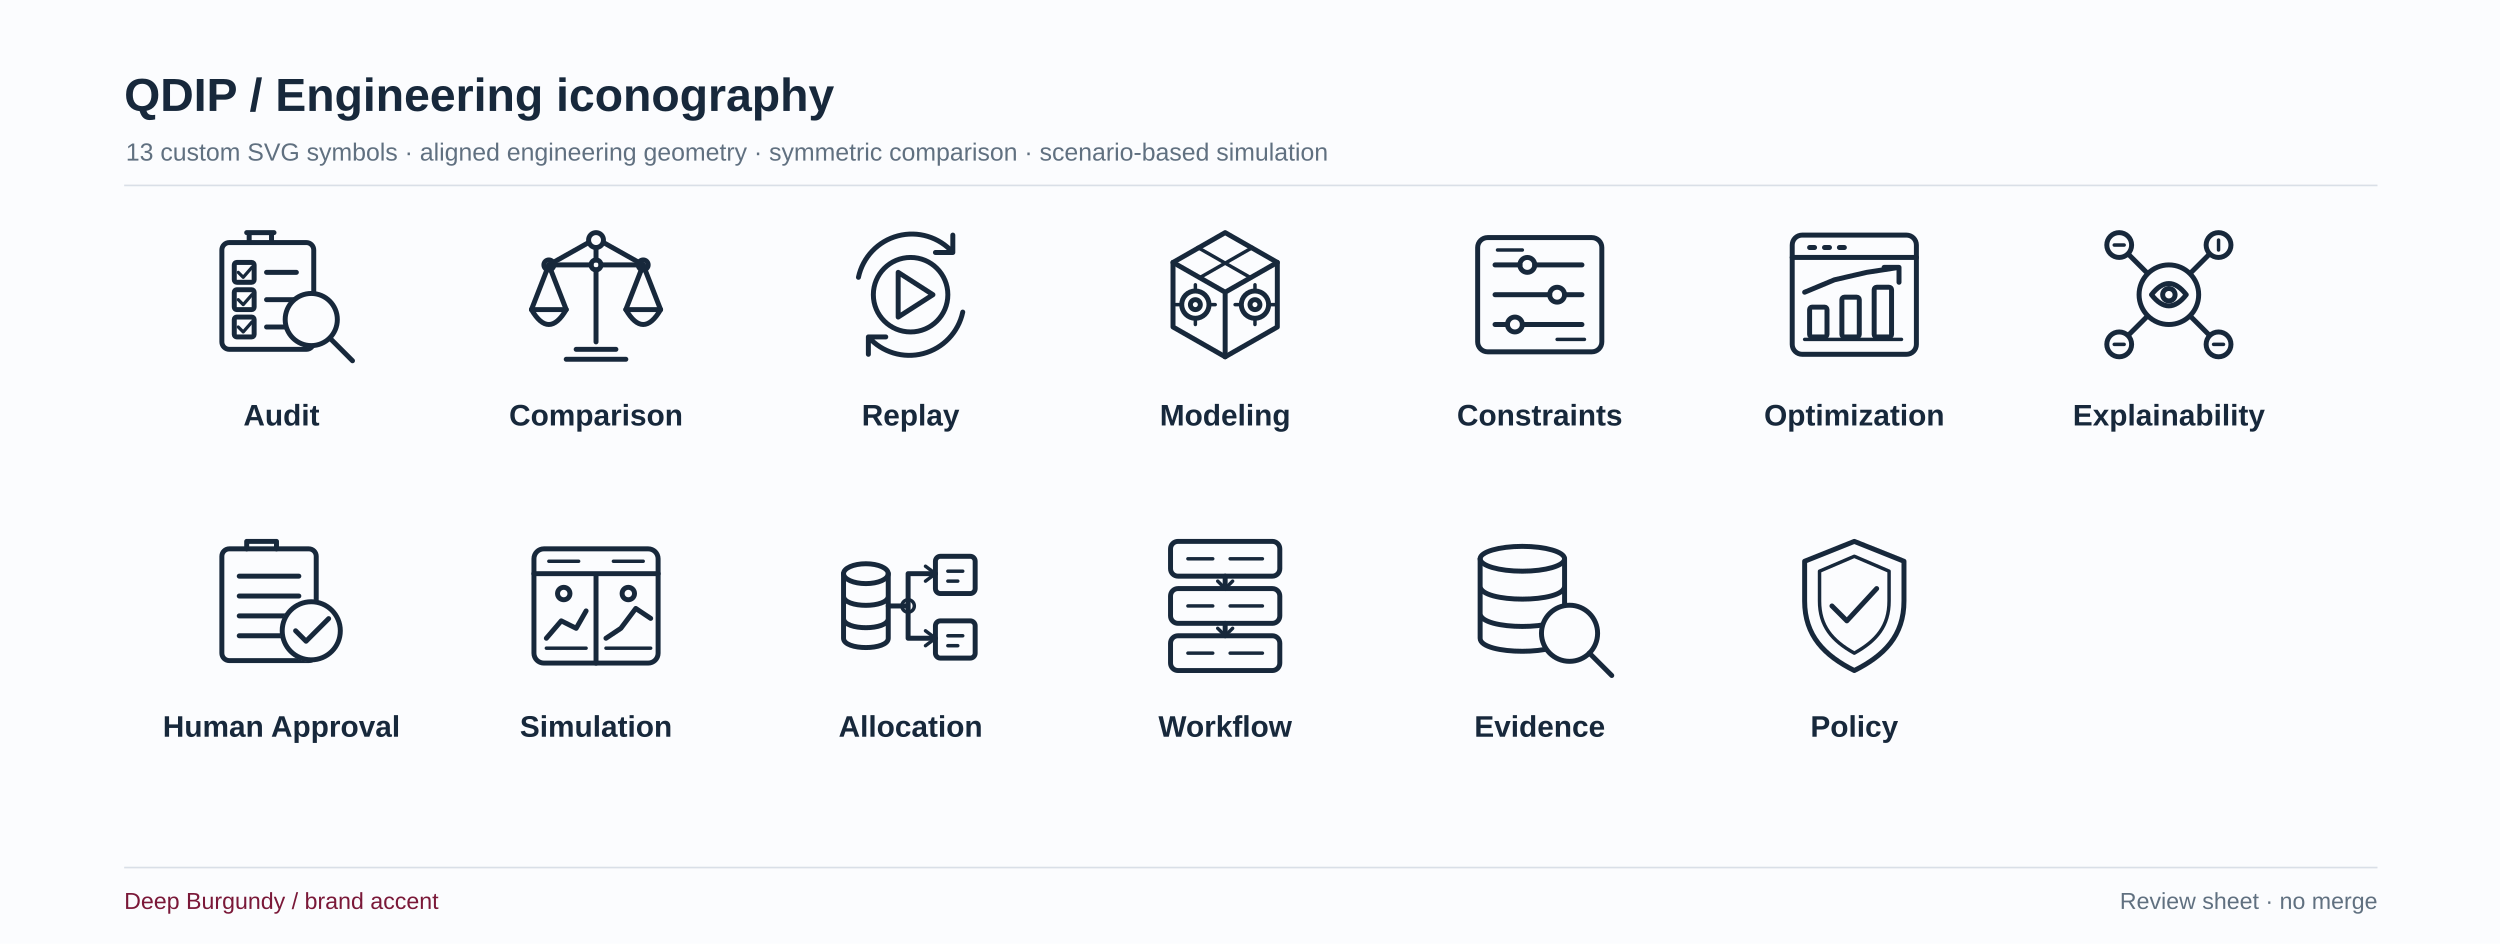
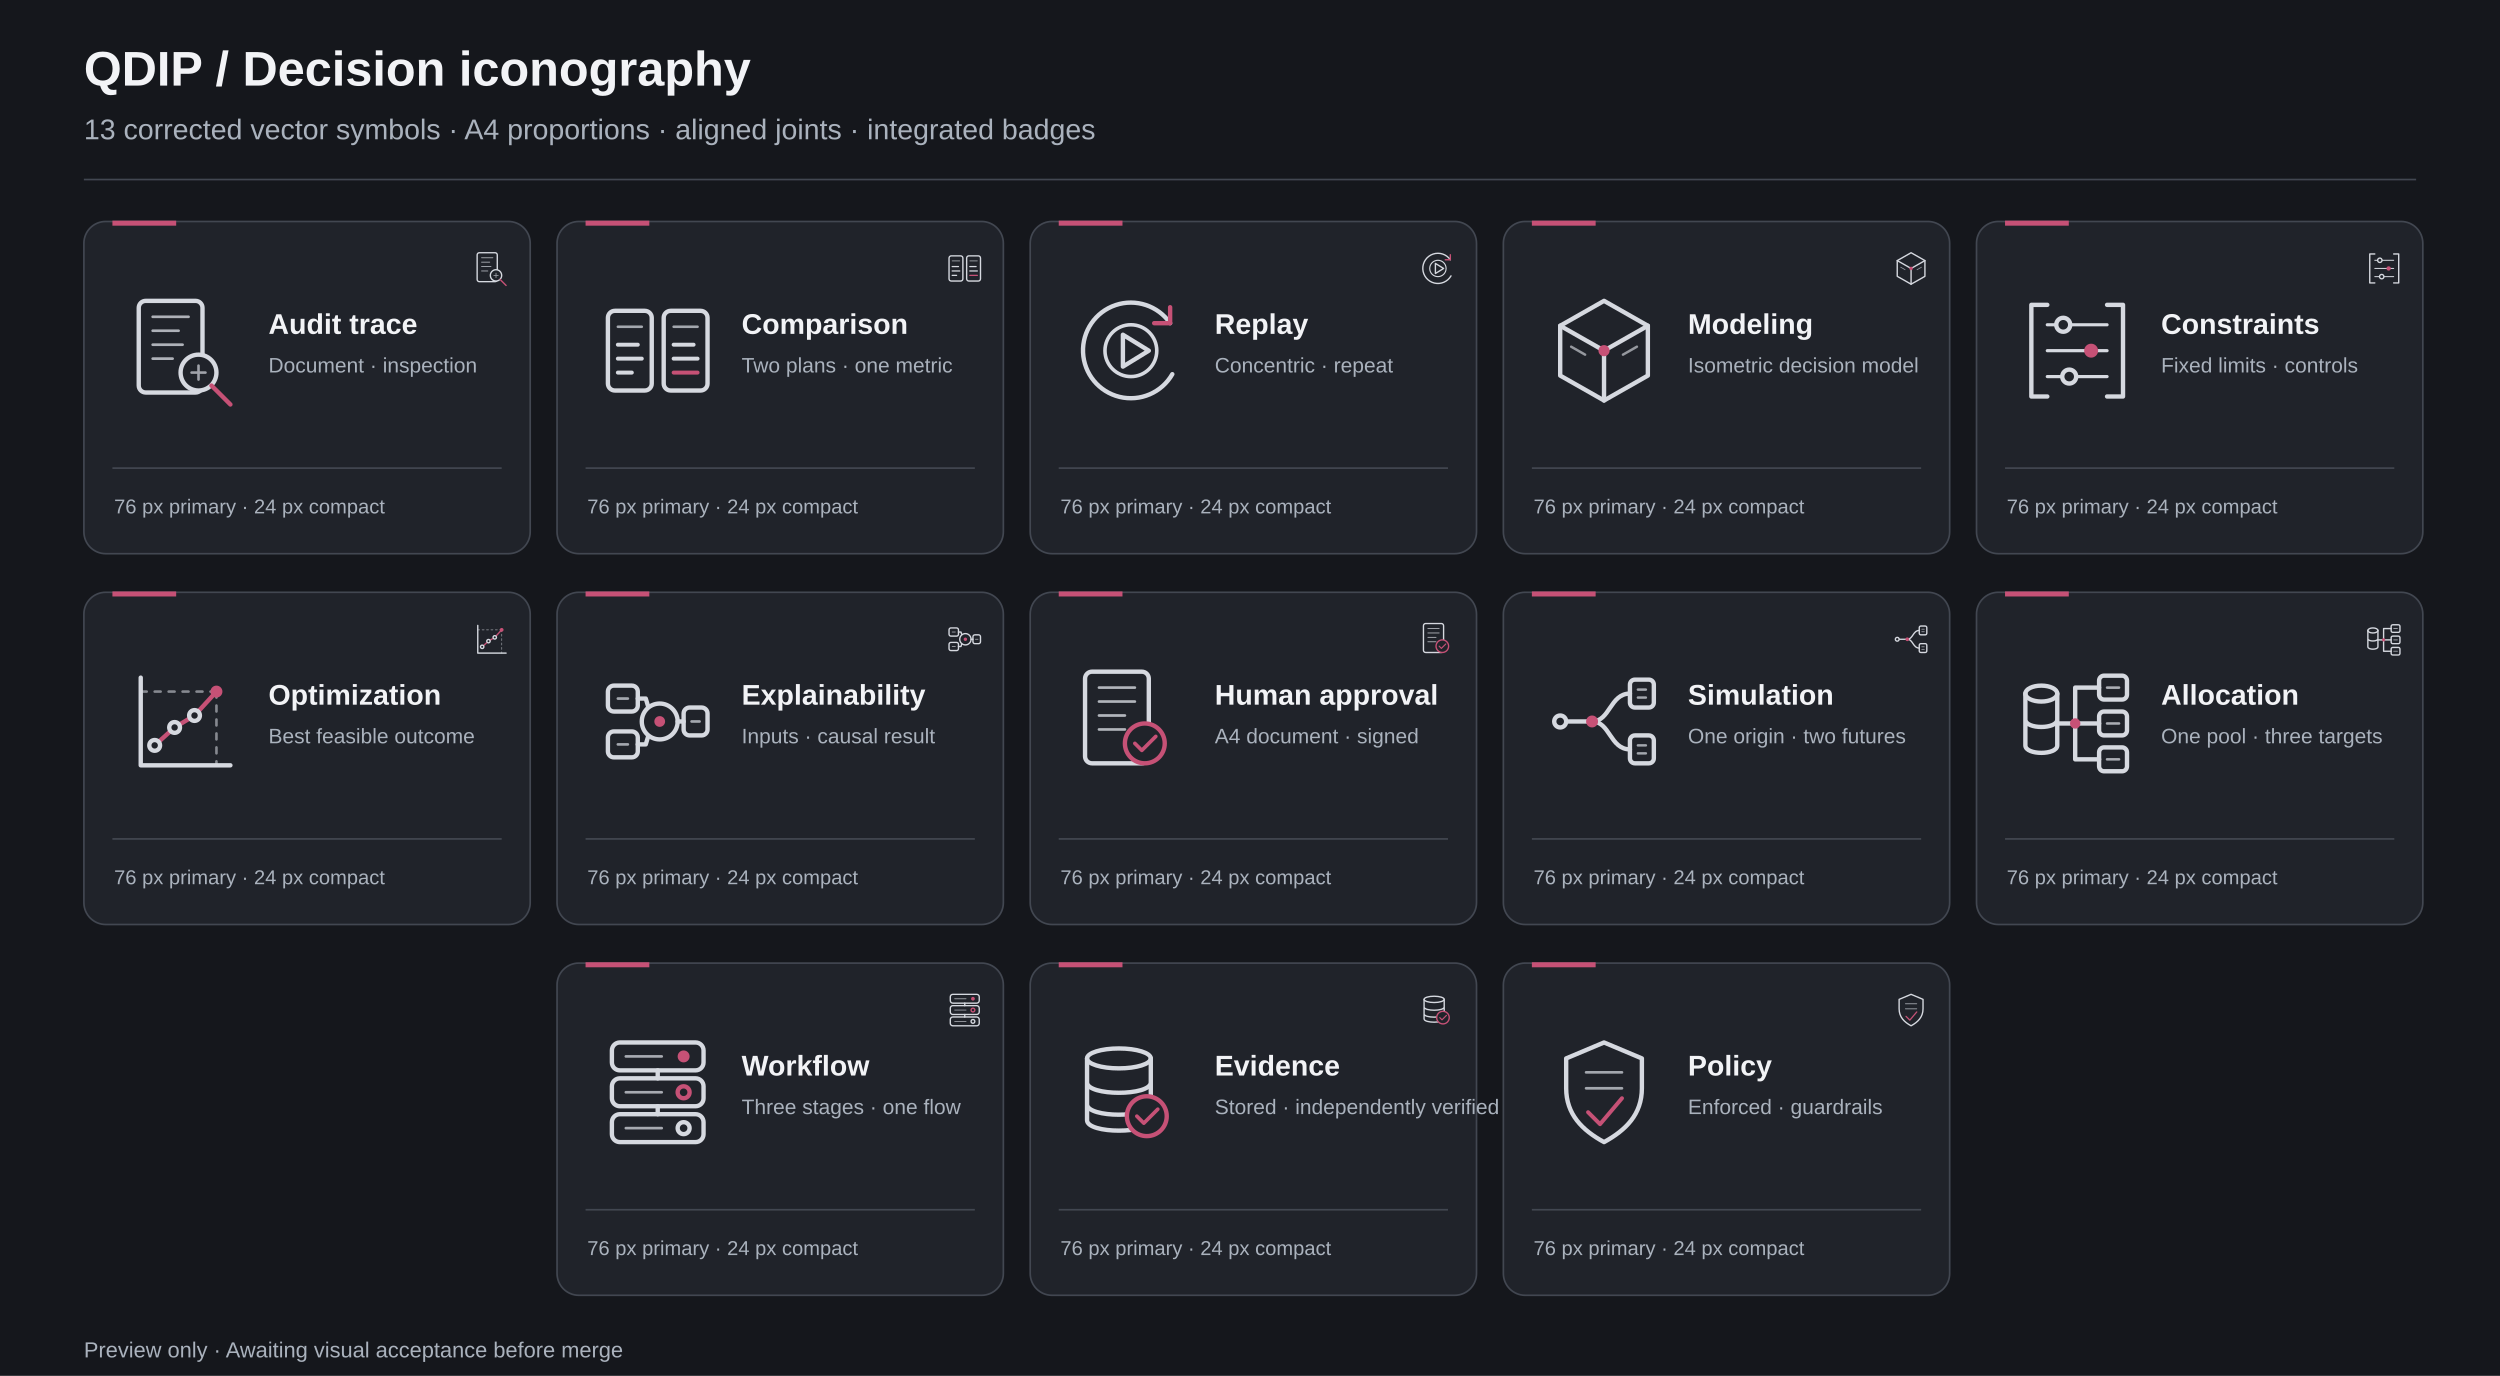
- <svg xmlns="http://www.w3.org/2000/svg" width="1510" height="570" viewBox="0 0 1510 570">
-   <rect width="1510" height="570" fill="#fbfcfe" />
-   <text x="75" y="67" font-family="Arial,sans-serif" font-size="28" font-weight="700" fill="#17283b">QDIP / Engineering iconography</text>
-   <text x="76" y="97" font-family="Arial,sans-serif" font-size="15" fill="#607080">13 custom SVG symbols · aligned engineering geometry · symmetric comparison · scenario-based simulation</text>
-   <path d="M75 112H1436" stroke="#d9dfe7" stroke-width="1" />
-   <g transform="translate(70 130)">
-     <g transform="translate(52 0) scale(1.5)" fill="none" stroke="#17283b" stroke-width="2" stroke-linecap="round" stroke-linejoin="round" color="#17283b">
-       <defs>
-         <clipPath id="qdip-audit-loupe-cutout" clipPathUnits="userSpaceOnUse">
-           <path d="M0 0H64V64H0Z M32.8 42A11.2 11.2 0 1 0 55.2 42A11.2 11.2 0 1 0 32.8 42Z" clip-rule="evenodd" stroke="none" />
-         </clipPath>
-       </defs>
-       <g clip-path="url(#qdip-audit-loupe-cutout)">
-         <rect x="8" y="11" width="37" height="43" rx="3" />
-         <path d="M19 11V7h9v4M18 7h11" />
-         <rect x="13" y="19" width="8" height="8" rx="1" />
-         <rect x="13" y="30" width="8" height="8" rx="1" />
-         <rect x="13" y="41" width="8" height="8" rx="1" />
-         <path d="m14.6 23 2 2 3.5-4M14.6 34l2 2 3.5-4M14.6 45l2 2 3.5-4" stroke-width="1.3" />
-         <path d="M26 23h12M26 34h12M26 45h12" />
-       </g>
-       <circle cx="44" cy="42" r="10.5" />
-       <path d="m51.6 49.6 9 9" />
-     </g>
-     <text x="100" y="127" text-anchor="middle" font-family="Arial,sans-serif" font-size="18" font-weight="600" fill="#17283b">Audit</text>
-   </g>
-   <g transform="translate(260 130)">
-     <g transform="translate(52 0) scale(1.5)" fill="none" stroke="#17283b" stroke-width="2" stroke-linecap="round" stroke-linejoin="round" color="#17283b">
-       <path d="M13 20 29 11M35 11 51 20" />
-       <path d="M13 20h17M34 20h17M32 13v5M32 22v29M24 54h16M20 58h24" />
-       <circle cx="32" cy="10" r="3" />
-       <circle cx="32" cy="20" r="2" />
-       <g>
-         <path d="M13 20 6 38M13 20l7 18" />
-         <path d="M6 38h14M6 38q7 12 14 0" />
-         <circle cx="13" cy="20" r="2" />
-       </g>
-       <g transform="translate(64 0) scale(-1 1)">
-         <path d="M13 20 6 38M13 20l7 18" />
-         <path d="M6 38h14M6 38q7 12 14 0" />
-         <circle cx="13" cy="20" r="2" />
-       </g>
-     </g>
-     <text x="100" y="127" text-anchor="middle" font-family="Arial,sans-serif" font-size="18" font-weight="600" fill="#17283b">Comparison</text>
-   </g>
-   <g transform="translate(450 130)">
-     <g transform="translate(52 0) scale(1.5)" fill="none" stroke="#17283b" stroke-width="2" stroke-linecap="round" stroke-linejoin="round" color="#17283b">
-       <path d="M11 25a22 22 0 0 1 38-10M49 8v7h-7" />
-       <path d="M53 39a22 22 0 0 1-38 10M15 56v-7h7" />
-       <circle cx="32" cy="32" r="15" />
-       <path d="m27 23 14 9-14 9z" />
-     </g>
-     <text x="100" y="127" text-anchor="middle" font-family="Arial,sans-serif" font-size="18" font-weight="600" fill="#17283b">Replay</text>
-   </g>
-   <g transform="translate(640 130)">
-     <g transform="translate(52 0) scale(1.5)" fill="none" stroke="#17283b" stroke-width="2" stroke-linecap="round" stroke-linejoin="round" color="#17283b">
-       <path d="M32 7 53 19v26L32 57 11 45V19z" />
-       <path d="M11 19 32 31 53 19M32 31v26" />
-       <path d="M21 13 42 25M43 13 22 25" stroke-width="1.4" />
-       <circle cx="20" cy="36" r="5.5" />
-       <circle cx="44" cy="36" r="5.5" />
-       <circle cx="20" cy="36" r="2" />
-       <circle cx="44" cy="36" r="2" />
-       <path d="M20 28v2M20 42v2M12 36h2M26 36h2M44 28v2M44 42v2M36 36h2M50 36h2" stroke-width="1.4" />
-     </g>
-     <text x="100" y="127" text-anchor="middle" font-family="Arial,sans-serif" font-size="18" font-weight="600" fill="#17283b">Modeling</text>
-   </g>
-   <g transform="translate(830 130)">
-     <g transform="translate(52 0) scale(1.5)" fill="none" stroke="#17283b" stroke-width="2" stroke-linecap="round" stroke-linejoin="round" color="#17283b">
-       <rect x="7" y="9" width="50" height="46" rx="4" />
-       <path d="M14 20h10M30 20h19M14 32h22M42 32h7M14 44h5M25 44h24" />
-       <circle cx="27" cy="20" r="3" />
-       <circle cx="39" cy="32" r="3" />
-       <circle cx="22" cy="44" r="3" />
-       <path d="M15 14h10M39 50h11" stroke-width="1.4" />
-     </g>
-     <text x="100" y="127" text-anchor="middle" font-family="Arial,sans-serif" font-size="18" font-weight="600" fill="#17283b">Constraints</text>
-   </g>
-   <g transform="translate(1020 130)">
-     <g transform="translate(52 0) scale(1.5)" fill="none" stroke="#17283b" stroke-width="2" stroke-linecap="round" stroke-linejoin="round" color="#17283b">
-       <rect x="7" y="8" width="50" height="48" rx="4" />
-       <path d="M7 17h50M14 13h2M20 13h2M26 13h2" />
-       <rect x="14" y="37" width="7" height="12" rx="1" />
-       <rect x="27" y="33" width="7" height="16" rx="1" />
-       <rect x="40" y="29" width="7" height="20" rx="1" />
-       <path d="M12 31 24 26 37 23 50 21m-6 0h6v6" />
-       <path d="M12 50h39" stroke-width="1.4" />
-     </g>
-     <text x="100" y="127" text-anchor="middle" font-family="Arial,sans-serif" font-size="18" font-weight="600" fill="#17283b">Optimization</text>
-   </g>
-   <g transform="translate(1210 130)">
-     <g transform="translate(52 0) scale(1.5)" fill="none" stroke="#17283b" stroke-width="2" stroke-linecap="round" stroke-linejoin="round" color="#17283b">
-       <circle cx="32" cy="32" r="12" />
-       <path d="M25 32q7-9 14 0-7 9-14 0" />
-       <circle cx="32" cy="32" r="2.5" />
-       <circle cx="12" cy="12" r="5" />
-       <circle cx="52" cy="12" r="5" />
-       <circle cx="12" cy="52" r="5" />
-       <circle cx="52" cy="52" r="5" />
-       <path d="M16 16 23 23M48 16 41 23M16 48l7-7M48 48l-7-7" />
-       <path d="M10 12h4M52 10v4M10 52h4M50 52h4" stroke-width="1.4" />
-     </g>
-     <text x="100" y="127" text-anchor="middle" font-family="Arial,sans-serif" font-size="18" font-weight="600" fill="#17283b">Explainability</text>
-   </g>
-   <g transform="translate(70 318)">
-     <g transform="translate(52 0) scale(1.5)" fill="none" stroke="#17283b" stroke-width="2" stroke-linecap="round" stroke-linejoin="round" color="#17283b">
-       <defs>
-         <clipPath id="qdip-approval-badge-cutout" clipPathUnits="userSpaceOnUse">
-           <path d="M0 0H64V64H0Z M31.5 42A12.5 12.5 0 1 0 56.5 42A12.5 12.5 0 1 0 31.5 42Z" clip-rule="evenodd" stroke="none" />
-         </clipPath>
-       </defs>
-       <g clip-path="url(#qdip-approval-badge-cutout)">
-         <rect x="8" y="9" width="38" height="45" rx="3" />
-         <path d="M18 9V6h12v3M15 20h24M15 28h24M15 36h24M15 44h24" />
-       </g>
-       <circle cx="44" cy="42" r="11.7" />
-       <path d="m37.7 42 4.2 4.2 9.1-9.1" />
-     </g>
-     <text x="100" y="127" text-anchor="middle" font-family="Arial,sans-serif" font-size="18" font-weight="600" fill="#17283b">Human Approval</text>
-   </g>
-   <g transform="translate(260 318)">
-     <g transform="translate(52 0) scale(1.5)" fill="none" stroke="#17283b" stroke-width="2" stroke-linecap="round" stroke-linejoin="round" color="#17283b">
-       <rect x="7" y="9" width="50" height="46" rx="4" />
-       <path d="M7 19h50M32 19v36" />
-       <path d="M13 14h12M39 14h12" stroke-width="1.4" />
-       <circle cx="19" cy="27" r="2.5" />
-       <circle cx="45" cy="27" r="2.5" />
-       <path d="M12 45 18 38 24 41 28 34M36 45 42 41 48 33 54 37" />
-       <path d="M12 49h16M36 49h18" stroke-width="1.4" />
-     </g>
-     <text x="100" y="127" text-anchor="middle" font-family="Arial,sans-serif" font-size="18" font-weight="600" fill="#17283b">Simulation</text>
-   </g>
-   <g transform="translate(450 318)">
-     <g transform="translate(52 0) scale(1.5)" fill="none" stroke="#17283b" stroke-width="2" stroke-linecap="round" stroke-linejoin="round" color="#17283b">
-       <ellipse cx="14" cy="19" rx="9" ry="4" />
-       <path d="M5 19v26c0 5 18 5 18 0V19M5 28c0 5 18 5 18 0M5 37c0 5 18 5 18 0" />
-       <rect x="42" y="12" width="16" height="15" rx="2" />
-       <rect x="42" y="38" width="16" height="15" rx="2" />
-       <path d="M23 32h8V19h11M31 32v13h11" />
-       <g stroke-width="1.4">
-         <path d="M47 18h6M47 22h4M47 44h6M47 48h4" />
-         <path d="m38 16 4 3-4 3m0 20 4 3-4 3" />
-         <circle cx="31" cy="32" r="2.5" />
-       </g>
-     </g>
-     <text x="100" y="127" text-anchor="middle" font-family="Arial,sans-serif" font-size="18" font-weight="600" fill="#17283b">Allocation</text>
-   </g>
-   <g transform="translate(640 318)">
-     <g transform="translate(52 0) scale(1.5)" fill="none" stroke="#17283b" stroke-width="2" stroke-linecap="round" stroke-linejoin="round" color="#17283b">
-       <rect x="10" y="6" width="44" height="14" rx="3" />
-       <rect x="10" y="25" width="44" height="14" rx="3" />
-       <rect x="10" y="44" width="44" height="14" rx="3" />
-       <path d="M32 20v5M32 39v5" />
-       <path d="m29 22 3 3 3-3m-6 19 3 3 3-3" stroke-width="1.4" />
-       <path d="M17 13h10M34 13h13M17 32h10M34 32h13M17 51h10M34 51h13" stroke-width="1.4" />
-     </g>
-     <text x="100" y="127" text-anchor="middle" font-family="Arial,sans-serif" font-size="18" font-weight="600" fill="#17283b">Workflow</text>
-   </g>
-   <g transform="translate(830 318)">
-     <g transform="translate(52 0) scale(1.5)" fill="none" stroke="#17283b" stroke-width="2" stroke-linecap="round" stroke-linejoin="round" color="#17283b">
-       <defs>
-         <clipPath id="qdip-evidence-loupe-cutout" clipPathUnits="userSpaceOnUse">
-           <path d="M0 0H64V64H0Z M32 43A12 12 0 1 0 56 43A12 12 0 1 0 32 43Z" clip-rule="evenodd" stroke="none" />
-         </clipPath>
-       </defs>
-       <g clip-path="url(#qdip-evidence-loupe-cutout)">
-         <ellipse cx="25" cy="13" rx="17" ry="5" />
-         <path d="M8 13v32c0 7 34 7 34 0V13M8 24c0 7 34 7 34 0M8 35c0 7 34 7 34 0" />
-       </g>
-       <circle cx="44" cy="43" r="11.3" />
-       <path d="m52 51 9 9" />
-     </g>
-     <text x="100" y="127" text-anchor="middle" font-family="Arial,sans-serif" font-size="18" font-weight="600" fill="#17283b">Evidence</text>
-   </g>
-   <g transform="translate(1020 318)">
-     <g transform="translate(52 0) scale(1.5)" fill="none" stroke="#17283b" stroke-width="2" stroke-linecap="round" stroke-linejoin="round" color="#17283b">
-       <path d="M32 6 52 14v16c0 14-8 22-20 28-12-6-20-14-20-28V14z" />
-       <path d="M32 12 46 18v12c0 10-5 16-14 21-9-5-14-11-14-21V18z" stroke-width="1.4" />
-       <path d="m23 32 6 6 12-13" />
-     </g>
-     <text x="100" y="127" text-anchor="middle" font-family="Arial,sans-serif" font-size="18" font-weight="600" fill="#17283b">Policy</text>
-   </g>
-   <path d="M75 524H1436" stroke="#d9dfe7" stroke-width="1" />
-   <text x="75" y="549" font-family="Arial,sans-serif" font-size="14" fill="#7a1838">Deep Burgundy / brand accent</text>
-   <text x="1436" y="549" text-anchor="end" font-family="Arial,sans-serif" font-size="14" fill="#607080">Review sheet · no merge</text>
+ <svg xmlns="http://www.w3.org/2000/svg" width="1490" height="820" viewBox="0 0 1490 820">
+   <rect width="1490" height="820" fill="#15171c" />
+   <text x="50" y="51" fill="#f2f3f6" font-family="Arial, sans-serif" font-size="29" font-weight="700">QDIP / Decision iconography</text>
+   <text x="50" y="83" fill="#aab2bd" font-family="Arial, sans-serif" font-size="17">13 corrected vector symbols · A4 proportions · aligned joints · integrated badges</text>
+   <path d="M50 107H1440" stroke="#424751" />
+   <g data-icon="audit" transform="translate(50 132)">
+     <rect x="0" y="0" width="266" height="198" rx="13" fill="#20232a" stroke="#424751" />
+     <path d="M17 1h38" stroke="#c65176" stroke-width="3" />
+     <g transform="translate(22 39) scale(1.1875)" fill="none" stroke="#d6d9e0" stroke-width="2.2" stroke-linecap="round" stroke-linejoin="round">
+       <rect x="9" y="7" width="32" height="46" rx="3.5" />
+       <path d="M16 15h18M16 22h13M16 29h15M16 36h10" stroke-width="1.35" opacity="0.78" />
+       <circle cx="39" cy="43" r="9" fill="#20232a" />
+       <path d="M45.5 49.5 55 59" stroke="#c65176" />
+       <path d="M35.5 43h7M39 39.5v7" stroke-width="1.3" opacity="0.7" />
+     </g>
+     <g transform="translate(231 16) scale(0.375)" fill="none" stroke="#d6d9e0" stroke-width="2.2" stroke-linecap="round" stroke-linejoin="round">
+       <rect x="9" y="7" width="32" height="46" rx="3.5" />
+       <path d="M16 15h18M16 22h13M16 29h15M16 36h10" stroke-width="1.35" opacity="0.78" />
+       <circle cx="39" cy="43" r="9" fill="#20232a" />
+       <path d="M45.5 49.5 55 59" stroke="#c65176" />
+       <path d="M35.5 43h7M39 39.5v7" stroke-width="1.3" opacity="0.7" />
+     </g>
+     <text x="110" y="67" fill="#f2f3f6" font-family="Arial, sans-serif" font-size="17" font-weight="700">Audit trace</text>
+     <text x="110" y="90" fill="#aab2bd" font-family="Arial, sans-serif" font-size="12.5">Document · inspection</text>
+     <path d="M17 147H249" stroke="#424751" />
+     <text x="18" y="174" fill="#aab2bd" font-family="Arial, sans-serif" font-size="12">76 px primary · 24 px compact</text>
+   </g>
+   <g data-icon="comparison" transform="translate(332 132)">
+     <rect x="0" y="0" width="266" height="198" rx="13" fill="#20232a" stroke="#424751" />
+     <path d="M17 1h38" stroke="#c65176" stroke-width="3" />
+     <g transform="translate(22 39) scale(1.1875)" fill="none" stroke="#d6d9e0" stroke-width="2.2" stroke-linecap="round" stroke-linejoin="round">
+       <rect x="7" y="12" width="22" height="40" rx="3.5" />
+       <rect x="35" y="12" width="22" height="40" rx="3.5" />
+       <path d="M12 20h12M40 20h12" stroke-width="1.3" opacity="0.72" />
+       <path d="M12 29h10M12 36h12M12 43h7M40 29h10M40 36h12" stroke-width="2" />
+       <path d="M40 43h12" stroke="#c65176" stroke-width="2" />
+     </g>
+     <g transform="translate(231 16) scale(0.375)" fill="none" stroke="#d6d9e0" stroke-width="2.2" stroke-linecap="round" stroke-linejoin="round">
+       <rect x="7" y="12" width="22" height="40" rx="3.5" />
+       <rect x="35" y="12" width="22" height="40" rx="3.5" />
+       <path d="M12 20h12M40 20h12" stroke-width="1.3" opacity="0.72" />
+       <path d="M12 29h10M12 36h12M12 43h7M40 29h10M40 36h12" stroke-width="2" />
+       <path d="M40 43h12" stroke="#c65176" stroke-width="2" />
+     </g>
+     <text x="110" y="67" fill="#f2f3f6" font-family="Arial, sans-serif" font-size="17" font-weight="700">Comparison</text>
+     <text x="110" y="90" fill="#aab2bd" font-family="Arial, sans-serif" font-size="12.5">Two plans · one metric</text>
+     <path d="M17 147H249" stroke="#424751" />
+     <text x="18" y="174" fill="#aab2bd" font-family="Arial, sans-serif" font-size="12">76 px primary · 24 px compact</text>
+   </g>
+   <g data-icon="replay" transform="translate(614 132)">
+     <rect x="0" y="0" width="266" height="198" rx="13" fill="#20232a" stroke="#424751" />
+     <path d="M17 1h38" stroke="#c65176" stroke-width="3" />
+     <g transform="translate(22 39) scale(1.1875)" fill="none" stroke="#d6d9e0" stroke-width="2.2" stroke-linecap="round" stroke-linejoin="round">
+       <path d="M51.7 18.2A24 24 0 1 0 52.8 43.8" />
+       <path d="M51.7 10.2v8h-8" stroke="#c65176" />
+       <circle cx="32" cy="32" r="13" stroke-width="1.8" />
+       <path d="m28 24 13 8-13 8z" />
+     </g>
+     <g transform="translate(231 16) scale(0.375)" fill="none" stroke="#d6d9e0" stroke-width="2.2" stroke-linecap="round" stroke-linejoin="round">
+       <path d="M51.7 18.2A24 24 0 1 0 52.8 43.8" />
+       <path d="M51.7 10.2v8h-8" stroke="#c65176" />
+       <circle cx="32" cy="32" r="13" stroke-width="1.8" />
+       <path d="m28 24 13 8-13 8z" />
+     </g>
+     <text x="110" y="67" fill="#f2f3f6" font-family="Arial, sans-serif" font-size="17" font-weight="700">Replay</text>
+     <text x="110" y="90" fill="#aab2bd" font-family="Arial, sans-serif" font-size="12.5">Concentric · repeat</text>
+     <path d="M17 147H249" stroke="#424751" />
+     <text x="18" y="174" fill="#aab2bd" font-family="Arial, sans-serif" font-size="12">76 px primary · 24 px compact</text>
+   </g>
+   <g data-icon="modeling" transform="translate(896 132)">
+     <rect x="0" y="0" width="266" height="198" rx="13" fill="#20232a" stroke="#424751" />
+     <path d="M17 1h38" stroke="#c65176" stroke-width="3" />
+     <g transform="translate(22 39) scale(1.1875)" fill="none" stroke="#d6d9e0" stroke-width="2.2" stroke-linecap="round" stroke-linejoin="round">
+       <path d="M32 7 54 19.5v25L32 57 10 44.5v-25z" />
+       <path d="M10 19.5 32 32l22-12.5M32 32v25" />
+       <path d="m15.5 30 7 4M48.5 30l-7 4" stroke-width="1.25" opacity="0.64" />
+       <circle cx="32" cy="32" r="2.8" fill="#c65176" stroke="none" />
+     </g>
+     <g transform="translate(231 16) scale(0.375)" fill="none" stroke="#d6d9e0" stroke-width="2.2" stroke-linecap="round" stroke-linejoin="round">
+       <path d="M32 7 54 19.5v25L32 57 10 44.5v-25z" />
+       <path d="M10 19.5 32 32l22-12.5M32 32v25" />
+       <path d="m15.5 30 7 4M48.5 30l-7 4" stroke-width="1.25" opacity="0.64" />
+       <circle cx="32" cy="32" r="2.8" fill="#c65176" stroke="none" />
+     </g>
+     <text x="110" y="67" fill="#f2f3f6" font-family="Arial, sans-serif" font-size="17" font-weight="700">Modeling</text>
+     <text x="110" y="90" fill="#aab2bd" font-family="Arial, sans-serif" font-size="12.5">Isometric decision model</text>
+     <path d="M17 147H249" stroke="#424751" />
+     <text x="18" y="174" fill="#aab2bd" font-family="Arial, sans-serif" font-size="12">76 px primary · 24 px compact</text>
+   </g>
+   <g data-icon="constraints" transform="translate(1178 132)">
+     <rect x="0" y="0" width="266" height="198" rx="13" fill="#20232a" stroke="#424751" />
+     <path d="M17 1h38" stroke="#c65176" stroke-width="3" />
+     <g transform="translate(22 39) scale(1.1875)" fill="none" stroke="#d6d9e0" stroke-width="2.2" stroke-linecap="round" stroke-linejoin="round">
+       <path d="M17 9H9v46h8M47 9h8v46h-8" />
+       <path d="M17 19h30M17 32h30M17 45h30" stroke-width="1.6" />
+       <circle cx="25" cy="19" r="3.5" fill="#20232a" />
+       <circle cx="39" cy="32" r="3.5" fill="#c65176" stroke="none" />
+       <circle cx="28" cy="45" r="3.5" fill="#20232a" />
+     </g>
+     <g transform="translate(231 16) scale(0.375)" fill="none" stroke="#d6d9e0" stroke-width="2.2" stroke-linecap="round" stroke-linejoin="round">
+       <path d="M17 9H9v46h8M47 9h8v46h-8" />
+       <path d="M17 19h30M17 32h30M17 45h30" stroke-width="1.6" />
+       <circle cx="25" cy="19" r="3.5" fill="#20232a" />
+       <circle cx="39" cy="32" r="3.5" fill="#c65176" stroke="none" />
+       <circle cx="28" cy="45" r="3.5" fill="#20232a" />
+     </g>
+     <text x="110" y="67" fill="#f2f3f6" font-family="Arial, sans-serif" font-size="17" font-weight="700">Constraints</text>
+     <text x="110" y="90" fill="#aab2bd" font-family="Arial, sans-serif" font-size="12.5">Fixed limits · controls</text>
+     <path d="M17 147H249" stroke="#424751" />
+     <text x="18" y="174" fill="#aab2bd" font-family="Arial, sans-serif" font-size="12">76 px primary · 24 px compact</text>
+   </g>
+   <g data-icon="optimization" transform="translate(50 353)">
+     <rect x="0" y="0" width="266" height="198" rx="13" fill="#20232a" stroke="#424751" />
+     <path d="M17 1h38" stroke="#c65176" stroke-width="3" />
+     <g transform="translate(22 39) scale(1.1875)" fill="none" stroke="#d6d9e0" stroke-width="2.2" stroke-linecap="round" stroke-linejoin="round">
+       <path d="M10 10v44h45" />
+       <path d="M17 44 27 35 37 29 48 17" stroke="#c65176" />
+       <path d="M48 17v37M10 17h38" stroke-width="1.3" stroke-dasharray="3 4" opacity="0.56" />
+       <circle cx="17" cy="44" r="2.7" fill="#20232a" />
+       <circle cx="27" cy="35" r="2.7" fill="#20232a" />
+       <circle cx="37" cy="29" r="2.7" fill="#20232a" />
+       <circle cx="48" cy="17" r="3" fill="#c65176" stroke="none" />
+     </g>
+     <g transform="translate(231 16) scale(0.375)" fill="none" stroke="#d6d9e0" stroke-width="2.2" stroke-linecap="round" stroke-linejoin="round">
+       <path d="M10 10v44h45" />
+       <path d="M17 44 27 35 37 29 48 17" stroke="#c65176" />
+       <path d="M48 17v37M10 17h38" stroke-width="1.3" stroke-dasharray="3 4" opacity="0.56" />
+       <circle cx="17" cy="44" r="2.7" fill="#20232a" />
+       <circle cx="27" cy="35" r="2.7" fill="#20232a" />
+       <circle cx="37" cy="29" r="2.7" fill="#20232a" />
+       <circle cx="48" cy="17" r="3" fill="#c65176" stroke="none" />
+     </g>
+     <text x="110" y="67" fill="#f2f3f6" font-family="Arial, sans-serif" font-size="17" font-weight="700">Optimization</text>
+     <text x="110" y="90" fill="#aab2bd" font-family="Arial, sans-serif" font-size="12.5">Best feasible outcome</text>
+     <path d="M17 147H249" stroke="#424751" />
+     <text x="18" y="174" fill="#aab2bd" font-family="Arial, sans-serif" font-size="12">76 px primary · 24 px compact</text>
+   </g>
+   <g data-icon="explainability" transform="translate(332 353)">
+     <rect x="0" y="0" width="266" height="198" rx="13" fill="#20232a" stroke="#424751" />
+     <path d="M17 1h38" stroke="#c65176" stroke-width="3" />
+     <g transform="translate(22 39) scale(1.1875)" fill="none" stroke="#d6d9e0" stroke-width="2.2" stroke-linecap="round" stroke-linejoin="round">
+       <rect x="7" y="14" width="15" height="13" rx="3" />
+       <rect x="7" y="37" width="15" height="13" rx="3" />
+       <circle cx="33" cy="32" r="9" />
+       <rect x="45" y="25" width="12" height="14" rx="3" />
+       <path d="M22 20.5h4l1.2 4M22 43.5h4l1.2-4M42 32h3" />
+       <path d="M12 20.5h5M12 43.5h5M49 32h4" stroke-width="1.35" opacity="0.72" />
+       <circle cx="33" cy="32" r="2.7" fill="#c65176" stroke="none" />
+     </g>
+     <g transform="translate(231 16) scale(0.375)" fill="none" stroke="#d6d9e0" stroke-width="2.2" stroke-linecap="round" stroke-linejoin="round">
+       <rect x="7" y="14" width="15" height="13" rx="3" />
+       <rect x="7" y="37" width="15" height="13" rx="3" />
+       <circle cx="33" cy="32" r="9" />
+       <rect x="45" y="25" width="12" height="14" rx="3" />
+       <path d="M22 20.5h4l1.2 4M22 43.5h4l1.2-4M42 32h3" />
+       <path d="M12 20.5h5M12 43.5h5M49 32h4" stroke-width="1.35" opacity="0.72" />
+       <circle cx="33" cy="32" r="2.7" fill="#c65176" stroke="none" />
+     </g>
+     <text x="110" y="67" fill="#f2f3f6" font-family="Arial, sans-serif" font-size="17" font-weight="700">Explainability</text>
+     <text x="110" y="90" fill="#aab2bd" font-family="Arial, sans-serif" font-size="12.5">Inputs · causal result</text>
+     <path d="M17 147H249" stroke="#424751" />
+     <text x="18" y="174" fill="#aab2bd" font-family="Arial, sans-serif" font-size="12">76 px primary · 24 px compact</text>
+   </g>
+   <g data-icon="human-approval" transform="translate(614 353)">
+     <rect x="0" y="0" width="266" height="198" rx="13" fill="#20232a" stroke="#424751" />
+     <path d="M17 1h38" stroke="#c65176" stroke-width="3" />
+     <g transform="translate(22 39) scale(1.1875)" fill="none" stroke="#d6d9e0" stroke-width="2.2" stroke-linecap="round" stroke-linejoin="round">
+       <rect x="9" y="7" width="32" height="46" rx="3.5" />
+       <path d="M16 15h18M16 22h18M16 29h13M16 36h13" stroke-width="1.35" opacity="0.8" />
+       <circle cx="39" cy="43" r="10" fill="#20232a" stroke="#c65176" />
+       <path d="m34 43 3.5 3.5 7-7" stroke="#c65176" stroke-width="1.85" />
+     </g>
+     <g transform="translate(231 16) scale(0.375)" fill="none" stroke="#d6d9e0" stroke-width="2.2" stroke-linecap="round" stroke-linejoin="round">
+       <rect x="9" y="7" width="32" height="46" rx="3.5" />
+       <path d="M16 15h18M16 22h18M16 29h13M16 36h13" stroke-width="1.35" opacity="0.8" />
+       <circle cx="39" cy="43" r="10" fill="#20232a" stroke="#c65176" />
+       <path d="m34 43 3.5 3.5 7-7" stroke="#c65176" stroke-width="1.85" />
+     </g>
+     <text x="110" y="67" fill="#f2f3f6" font-family="Arial, sans-serif" font-size="17" font-weight="700">Human approval</text>
+     <text x="110" y="90" fill="#aab2bd" font-family="Arial, sans-serif" font-size="12.5">A4 document · signed</text>
+     <path d="M17 147H249" stroke="#424751" />
+     <text x="18" y="174" fill="#aab2bd" font-family="Arial, sans-serif" font-size="12">76 px primary · 24 px compact</text>
+   </g>
+   <g data-icon="simulation" transform="translate(896 353)">
+     <rect x="0" y="0" width="266" height="198" rx="13" fill="#20232a" stroke="#424751" />
+     <path d="M17 1h38" stroke="#c65176" stroke-width="3" />
+     <g transform="translate(22 39) scale(1.1875)" fill="none" stroke="#d6d9e0" stroke-width="2.2" stroke-linecap="round" stroke-linejoin="round">
+       <path d="M10 32h16M26 32C35 32 35 18 45 18M26 32C35 32 35 46 45 46" />
+       <circle cx="10" cy="32" r="3" fill="#20232a" />
+       <rect x="45" y="11" width="12" height="14" rx="2.5" />
+       <rect x="45" y="39" width="12" height="14" rx="2.5" />
+       <path d="M49 16h4M49 20h4M49 44h4M49 48h4" stroke-width="1.25" opacity="0.72" />
+       <circle cx="26" cy="32" r="3" fill="#c65176" stroke="none" />
+     </g>
+     <g transform="translate(231 16) scale(0.375)" fill="none" stroke="#d6d9e0" stroke-width="2.2" stroke-linecap="round" stroke-linejoin="round">
+       <path d="M10 32h16M26 32C35 32 35 18 45 18M26 32C35 32 35 46 45 46" />
+       <circle cx="10" cy="32" r="3" fill="#20232a" />
+       <rect x="45" y="11" width="12" height="14" rx="2.5" />
+       <rect x="45" y="39" width="12" height="14" rx="2.5" />
+       <path d="M49 16h4M49 20h4M49 44h4M49 48h4" stroke-width="1.25" opacity="0.72" />
+       <circle cx="26" cy="32" r="3" fill="#c65176" stroke="none" />
+     </g>
+     <text x="110" y="67" fill="#f2f3f6" font-family="Arial, sans-serif" font-size="17" font-weight="700">Simulation</text>
+     <text x="110" y="90" fill="#aab2bd" font-family="Arial, sans-serif" font-size="12.5">One origin · two futures</text>
+     <path d="M17 147H249" stroke="#424751" />
+     <text x="18" y="174" fill="#aab2bd" font-family="Arial, sans-serif" font-size="12">76 px primary · 24 px compact</text>
+   </g>
+   <g data-icon="allocation" transform="translate(1178 353)">
+     <rect x="0" y="0" width="266" height="198" rx="13" fill="#20232a" stroke="#424751" />
+     <path d="M17 1h38" stroke="#c65176" stroke-width="3" />
+     <g transform="translate(22 39) scale(1.1875)" fill="none" stroke="#d6d9e0" stroke-width="2.2" stroke-linecap="round" stroke-linejoin="round">
+       <ellipse cx="14" cy="18" rx="8" ry="4" />
+       <path d="M6 18v26c0 5 16 5 16 0V18M6 31c0 5 16 5 16 0" />
+       <path d="M22 33h9M31 15v36M31 15h12M31 33h12M31 51h12" />
+       <rect x="43" y="9" width="14" height="12" rx="2.5" />
+       <rect x="43" y="27" width="14" height="12" rx="2.5" />
+       <rect x="43" y="45" width="14" height="12" rx="2.5" />
+       <path d="M47 15h6M47 33h6M47 51h6" stroke-width="1.3" opacity="0.76" />
+       <circle cx="31" cy="33" r="2.6" fill="#c65176" stroke="none" />
+     </g>
+     <g transform="translate(231 16) scale(0.375)" fill="none" stroke="#d6d9e0" stroke-width="2.2" stroke-linecap="round" stroke-linejoin="round">
+       <ellipse cx="14" cy="18" rx="8" ry="4" />
+       <path d="M6 18v26c0 5 16 5 16 0V18M6 31c0 5 16 5 16 0" />
+       <path d="M22 33h9M31 15v36M31 15h12M31 33h12M31 51h12" />
+       <rect x="43" y="9" width="14" height="12" rx="2.5" />
+       <rect x="43" y="27" width="14" height="12" rx="2.5" />
+       <rect x="43" y="45" width="14" height="12" rx="2.5" />
+       <path d="M47 15h6M47 33h6M47 51h6" stroke-width="1.3" opacity="0.76" />
+       <circle cx="31" cy="33" r="2.6" fill="#c65176" stroke="none" />
+     </g>
+     <text x="110" y="67" fill="#f2f3f6" font-family="Arial, sans-serif" font-size="17" font-weight="700">Allocation</text>
+     <text x="110" y="90" fill="#aab2bd" font-family="Arial, sans-serif" font-size="12.5">One pool · three targets</text>
+     <path d="M17 147H249" stroke="#424751" />
+     <text x="18" y="174" fill="#aab2bd" font-family="Arial, sans-serif" font-size="12">76 px primary · 24 px compact</text>
+   </g>
+   <g data-icon="workflow" transform="translate(332 574)">
+     <rect x="0" y="0" width="266" height="198" rx="13" fill="#20232a" stroke="#424751" />
+     <path d="M17 1h38" stroke="#c65176" stroke-width="3" />
+     <g transform="translate(22 39) scale(1.1875)" fill="none" stroke="#d6d9e0" stroke-width="2.2" stroke-linecap="round" stroke-linejoin="round">
+       <rect x="9" y="7" width="46" height="14" rx="4" />
+       <rect x="9" y="25" width="46" height="14" rx="4" />
+       <rect x="9" y="43" width="46" height="14" rx="4" />
+       <path d="M32 21v4M32 39v4" />
+       <path d="M16 14h18M16 32h18M16 50h18" stroke-width="1.35" opacity="0.74" />
+       <circle cx="45" cy="14" r="3" fill="#c65176" stroke="none" />
+       <circle cx="45" cy="32" r="3" fill="#20232a" stroke="#c65176" />
+       <circle cx="45" cy="50" r="3" fill="#20232a" />
+     </g>
+     <g transform="translate(231 16) scale(0.375)" fill="none" stroke="#d6d9e0" stroke-width="2.2" stroke-linecap="round" stroke-linejoin="round">
+       <rect x="9" y="7" width="46" height="14" rx="4" />
+       <rect x="9" y="25" width="46" height="14" rx="4" />
+       <rect x="9" y="43" width="46" height="14" rx="4" />
+       <path d="M32 21v4M32 39v4" />
+       <path d="M16 14h18M16 32h18M16 50h18" stroke-width="1.35" opacity="0.74" />
+       <circle cx="45" cy="14" r="3" fill="#c65176" stroke="none" />
+       <circle cx="45" cy="32" r="3" fill="#20232a" stroke="#c65176" />
+       <circle cx="45" cy="50" r="3" fill="#20232a" />
+     </g>
+     <text x="110" y="67" fill="#f2f3f6" font-family="Arial, sans-serif" font-size="17" font-weight="700">Workflow</text>
+     <text x="110" y="90" fill="#aab2bd" font-family="Arial, sans-serif" font-size="12.5">Three stages · one flow</text>
+     <path d="M17 147H249" stroke="#424751" />
+     <text x="18" y="174" fill="#aab2bd" font-family="Arial, sans-serif" font-size="12">76 px primary · 24 px compact</text>
+   </g>
+   <g data-icon="evidence" transform="translate(614 574)">
+     <rect x="0" y="0" width="266" height="198" rx="13" fill="#20232a" stroke="#424751" />
+     <path d="M17 1h38" stroke="#c65176" stroke-width="3" />
+     <g transform="translate(22 39) scale(1.1875)" fill="none" stroke="#d6d9e0" stroke-width="2.2" stroke-linecap="round" stroke-linejoin="round">
+       <ellipse cx="26" cy="15" rx="16" ry="5" />
+       <path d="M10 15v31c0 7 32 7 32 0V15M10 27c0 7 32 7 32 0M10 38c0 7 32 7 32 0" />
+       <circle cx="40" cy="44" r="10" fill="#20232a" stroke="#c65176" />
+       <path d="m35 44 3.5 3.5 7-7" stroke="#c65176" stroke-width="1.85" />
+     </g>
+     <g transform="translate(231 16) scale(0.375)" fill="none" stroke="#d6d9e0" stroke-width="2.2" stroke-linecap="round" stroke-linejoin="round">
+       <ellipse cx="26" cy="15" rx="16" ry="5" />
+       <path d="M10 15v31c0 7 32 7 32 0V15M10 27c0 7 32 7 32 0M10 38c0 7 32 7 32 0" />
+       <circle cx="40" cy="44" r="10" fill="#20232a" stroke="#c65176" />
+       <path d="m35 44 3.5 3.5 7-7" stroke="#c65176" stroke-width="1.85" />
+     </g>
+     <text x="110" y="67" fill="#f2f3f6" font-family="Arial, sans-serif" font-size="17" font-weight="700">Evidence</text>
+     <text x="110" y="90" fill="#aab2bd" font-family="Arial, sans-serif" font-size="12.5">Stored · independently verified</text>
+     <path d="M17 147H249" stroke="#424751" />
+     <text x="18" y="174" fill="#aab2bd" font-family="Arial, sans-serif" font-size="12">76 px primary · 24 px compact</text>
+   </g>
+   <g data-icon="policy" transform="translate(896 574)">
+     <rect x="0" y="0" width="266" height="198" rx="13" fill="#20232a" stroke="#424751" />
+     <path d="M17 1h38" stroke="#c65176" stroke-width="3" />
+     <g transform="translate(22 39) scale(1.1875)" fill="none" stroke="#d6d9e0" stroke-width="2.2" stroke-linecap="round" stroke-linejoin="round">
+       <path d="M32 7 51 15v15c0 13-8 21-19 27-11-6-19-14-19-27V15z" />
+       <path d="M23 22h18M23 30h18" stroke-width="1.35" opacity="0.72" />
+       <path d="m24 42 6 6 11-13" stroke="#c65176" stroke-width="2" />
+     </g>
+     <g transform="translate(231 16) scale(0.375)" fill="none" stroke="#d6d9e0" stroke-width="2.2" stroke-linecap="round" stroke-linejoin="round">
+       <path d="M32 7 51 15v15c0 13-8 21-19 27-11-6-19-14-19-27V15z" />
+       <path d="M23 22h18M23 30h18" stroke-width="1.35" opacity="0.72" />
+       <path d="m24 42 6 6 11-13" stroke="#c65176" stroke-width="2" />
+     </g>
+     <text x="110" y="67" fill="#f2f3f6" font-family="Arial, sans-serif" font-size="17" font-weight="700">Policy</text>
+     <text x="110" y="90" fill="#aab2bd" font-family="Arial, sans-serif" font-size="12.5">Enforced · guardrails</text>
+     <path d="M17 147H249" stroke="#424751" />
+     <text x="18" y="174" fill="#aab2bd" font-family="Arial, sans-serif" font-size="12">76 px primary · 24 px compact</text>
+   </g>
+   <text x="50" y="809" fill="#aab2bd" font-family="Arial, sans-serif" font-size="13">Preview only · Awaiting visual acceptance before merge</text>
</svg>
